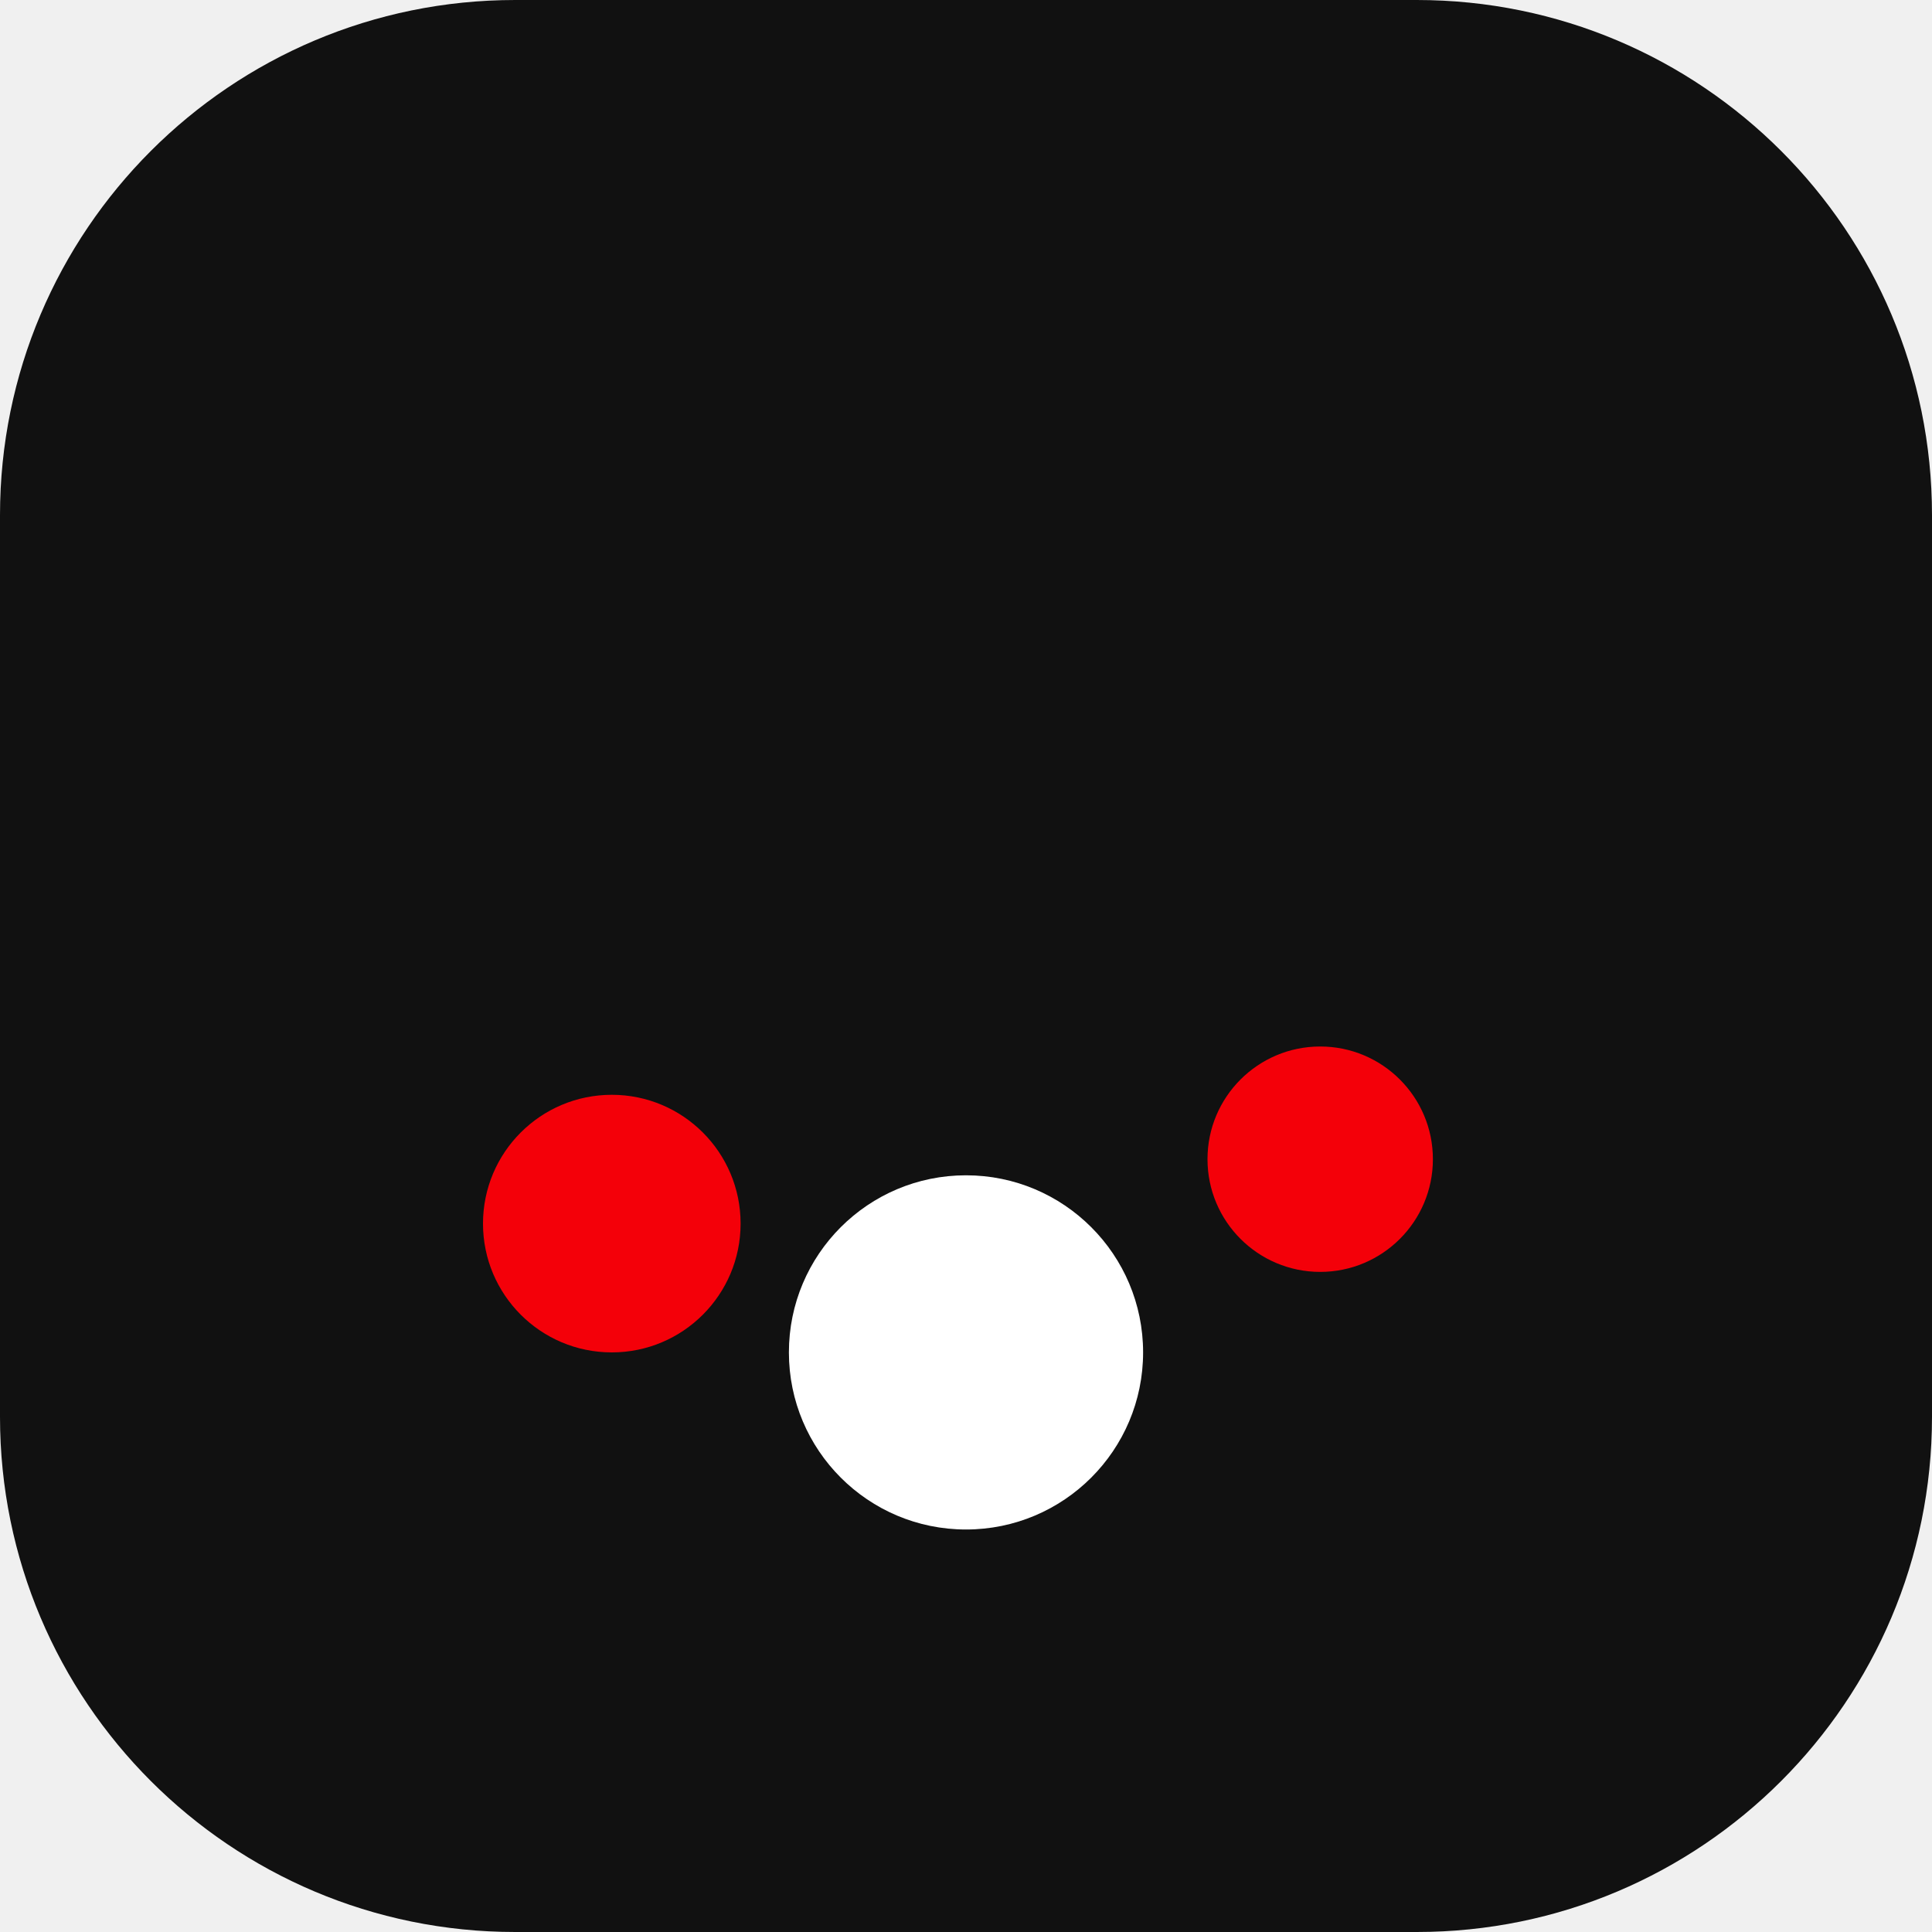
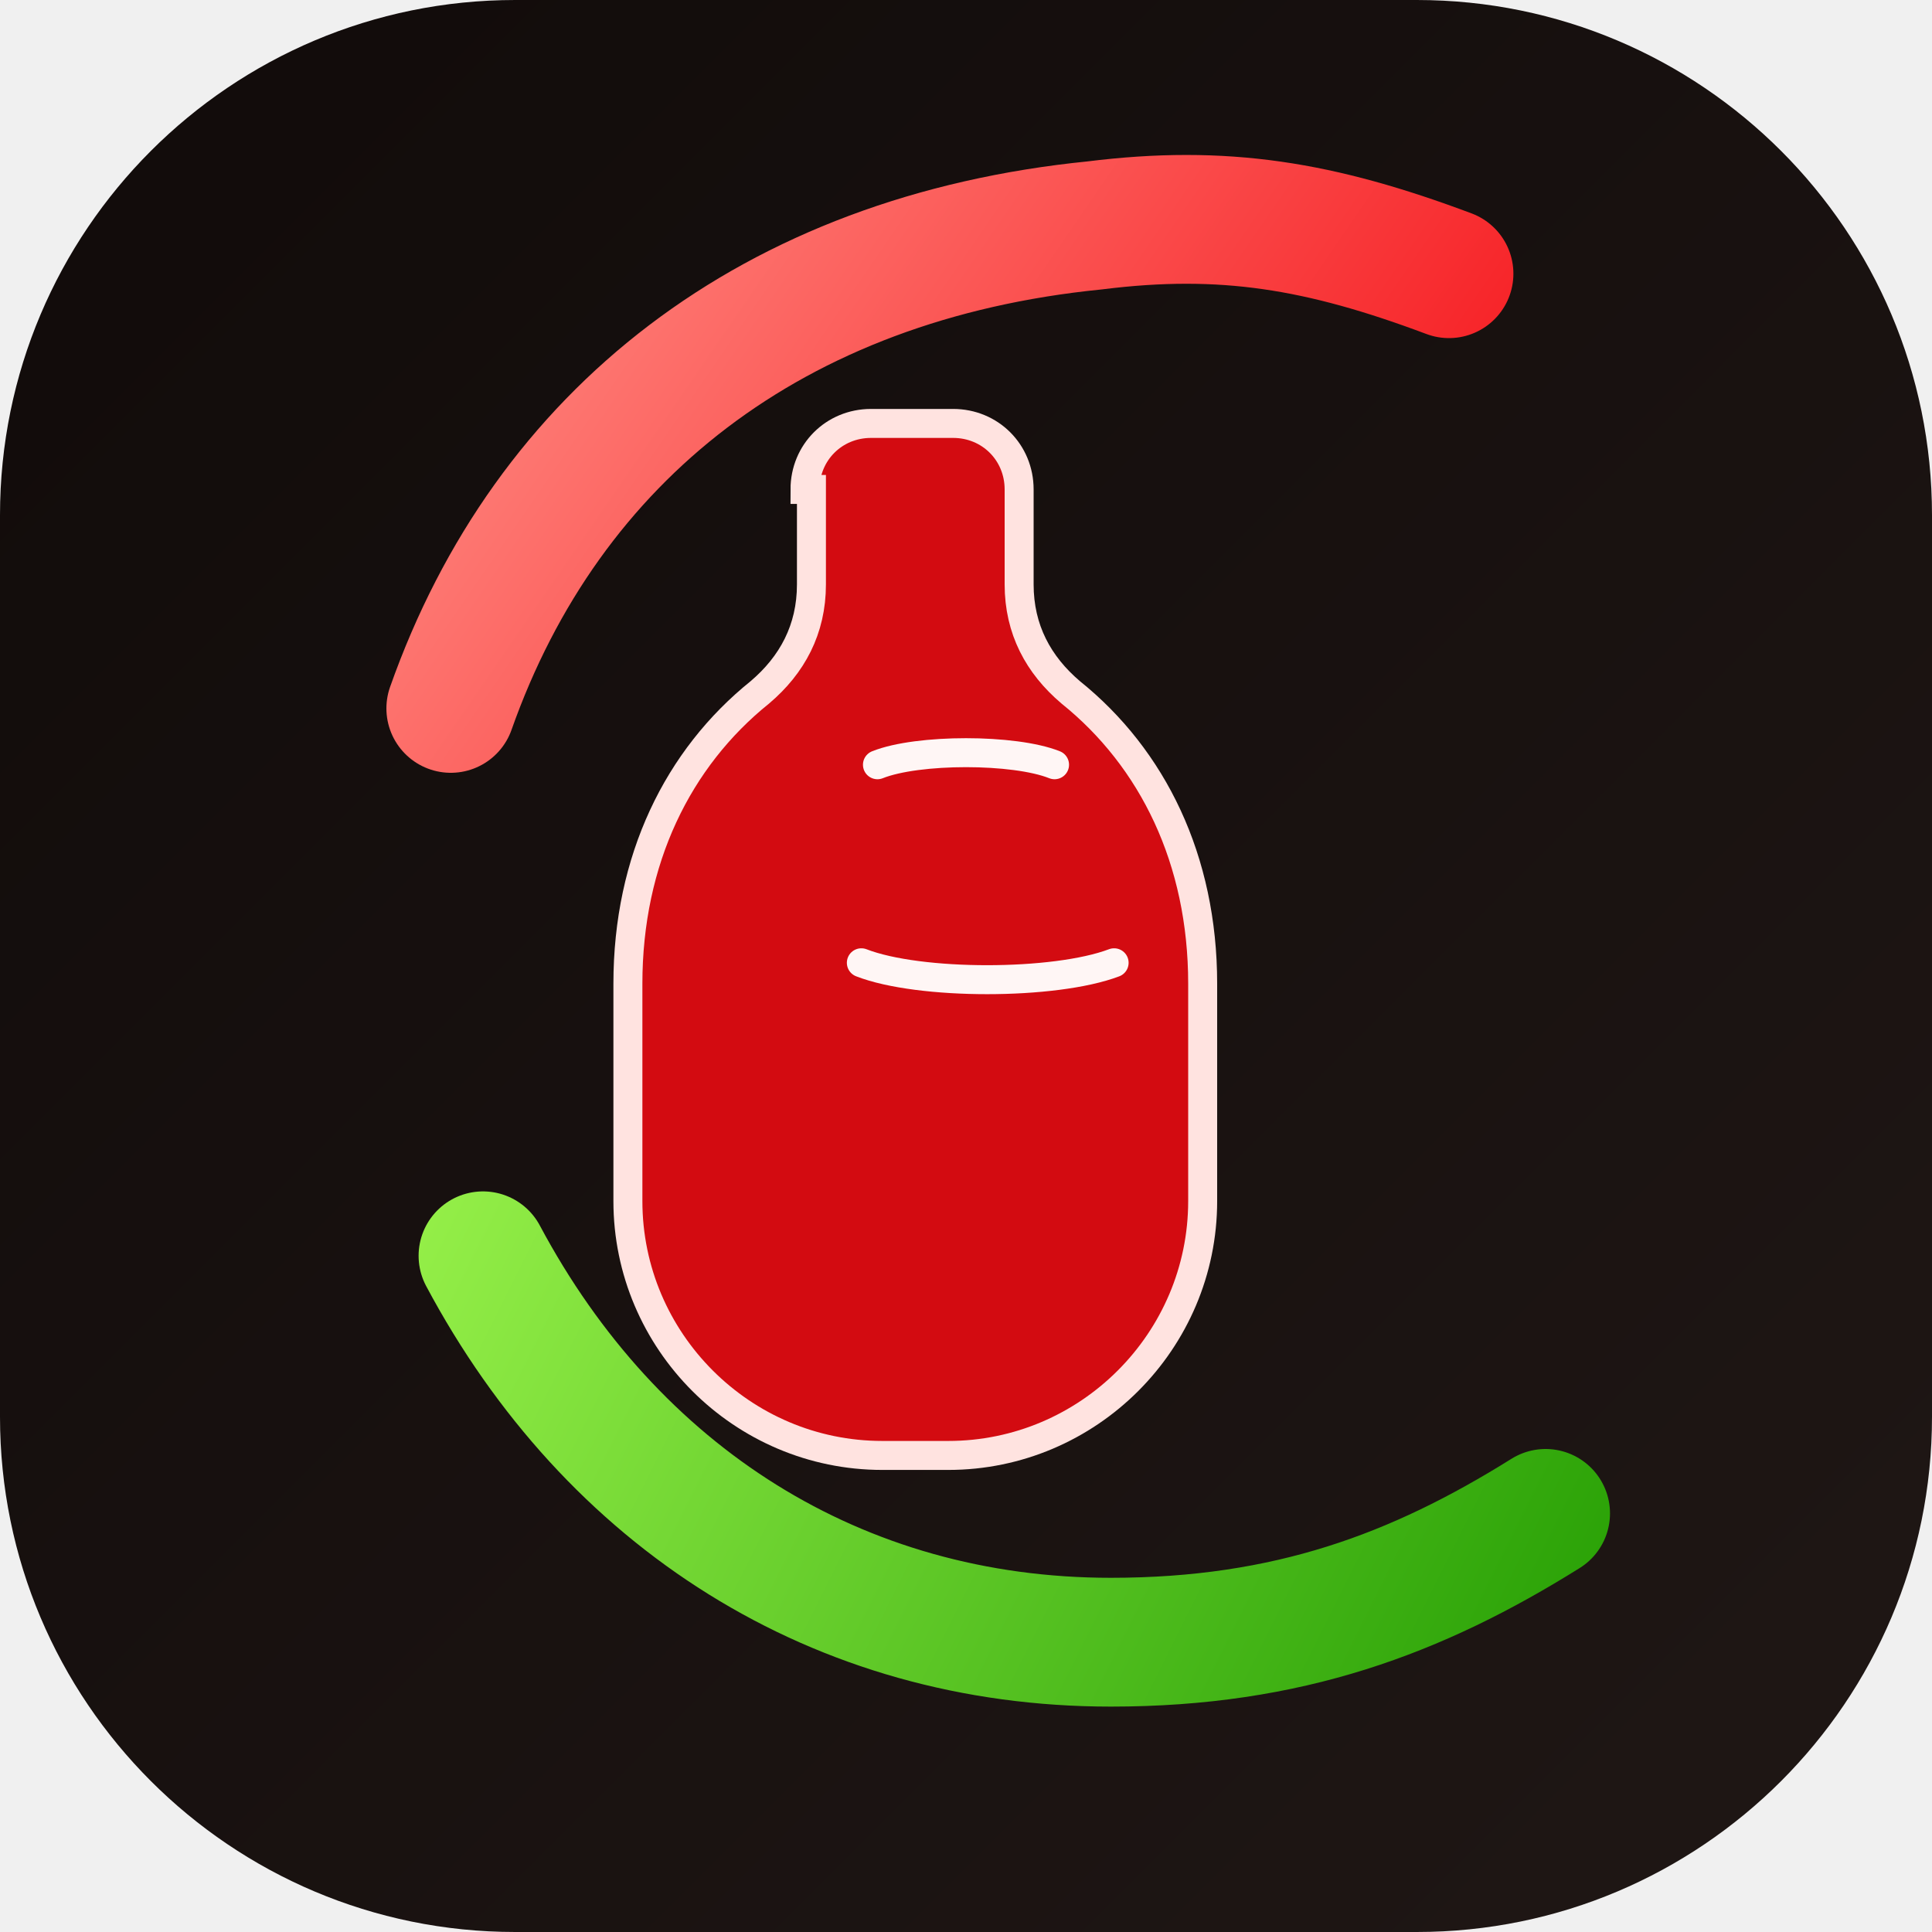
- <svg xmlns="http://www.w3.org/2000/svg" viewBox="0 0 120 120" fill="none">
-   <rect width="120" height="120" rx="32" fill="#111111" />
-   <circle cx="38" cy="76" r="8" fill="#F40009">
-     <animate attributeName="cy" values="76;38;76" dur="2.6s" repeatCount="indefinite" />
-     <animate attributeName="opacity" values="1;0.35;1" dur="2.6s" repeatCount="indefinite" />
-   </circle>
-   <circle cx="60" cy="84" r="11" fill="#FFFFFF">
-     <animate attributeName="cy" values="84;34;84" dur="2.3s" repeatCount="indefinite" />
-     <animate attributeName="opacity" values="1;0.2;1" dur="2.3s" repeatCount="indefinite" />
-   </circle>
-   <circle cx="82" cy="72" r="7" fill="#F40009">
-     <animate attributeName="cy" values="72;28;72" dur="2.1s" repeatCount="indefinite" />
-     <animate attributeName="opacity" values="1;0.4;1" dur="2.1s" repeatCount="indefinite" />
-   </circle>
+ <svg xmlns="http://www.w3.org/2000/svg" viewBox="0 0 120 120" fill="none" role="img" aria-label="FizZion loading">
+   <defs>
+     <linearGradient id="loadingBg" x1="12" y1="12" x2="108" y2="108" gradientUnits="userSpaceOnUse">
+       <stop stop-color="#120C0B" />
+       <stop offset="1" stop-color="#1E1614" />
+     </linearGradient>
+     <linearGradient id="loadingRed" x1="24" y1="20" x2="88" y2="64" gradientUnits="userSpaceOnUse">
+       <stop stop-color="#FF8A82" />
+       <stop offset="1" stop-color="#F40009" />
+     </linearGradient>
+     <linearGradient id="loadingGreen" x1="24" y1="72" x2="96" y2="108" gradientUnits="userSpaceOnUse">
+       <stop stop-color="#99F24B" />
+       <stop offset="1" stop-color="#29A106" />
+     </linearGradient>
+   </defs>
+   <rect width="120" height="120" rx="32" fill="url(#loadingBg)" />
+   <path d="M28 44c6-17 20-28 40-30 8-1 14 0 22 3" stroke="url(#loadingRed)" stroke-linecap="round" stroke-width="8">
+     <animateTransform attributeName="transform" type="rotate" from="0 60 60" to="360 60 60" dur="5s" repeatCount="indefinite" />
+   </path>
+   <path d="M30 78c8 15 22 24 39 24 11 0 19-3 27-8" stroke="url(#loadingGreen)" stroke-linecap="round" stroke-width="8">
+     <animateTransform attributeName="transform" type="rotate" from="360 60 60" to="0 60 60" dur="5s" repeatCount="indefinite" />
+   </path>
+   <path d="M50 30.4c0-2.3 1.8-4.1 4.1-4.1h5.1c2.3 0 4.1 1.8 4.1 4.1v5.9c0 2.8 1.2 5 3.2 6.7 5.1 4.1 8.2 10.4 8.2 18.1v13.5c0 8.7-7.1 15.8-15.8 15.8h-4.1c-8.7 0-15.8-7.1-15.8-15.8V61.1c0-7.7 3.1-14 8.2-18.1 2-1.7 3.2-3.9 3.2-6.7v-5.9z" fill="#D30B11" stroke="#FFE3E0" stroke-width="1.8">
+     <animate attributeName="transform" values="0 60 60; 0 60 58; 0 60 60" dur="1.9s" repeatCount="indefinite" />
+   </path>
+   <path d="M54.5 47.5c2.5-1 8.5-1 11 0" stroke="#FFF6F5" stroke-linecap="round" stroke-width="1.8" />
+   <path d="M53.5 59.8c3.6 1.4 12 1.4 15.7 0" stroke="#FFF6F5" stroke-linecap="round" stroke-width="1.8" />
</svg>
